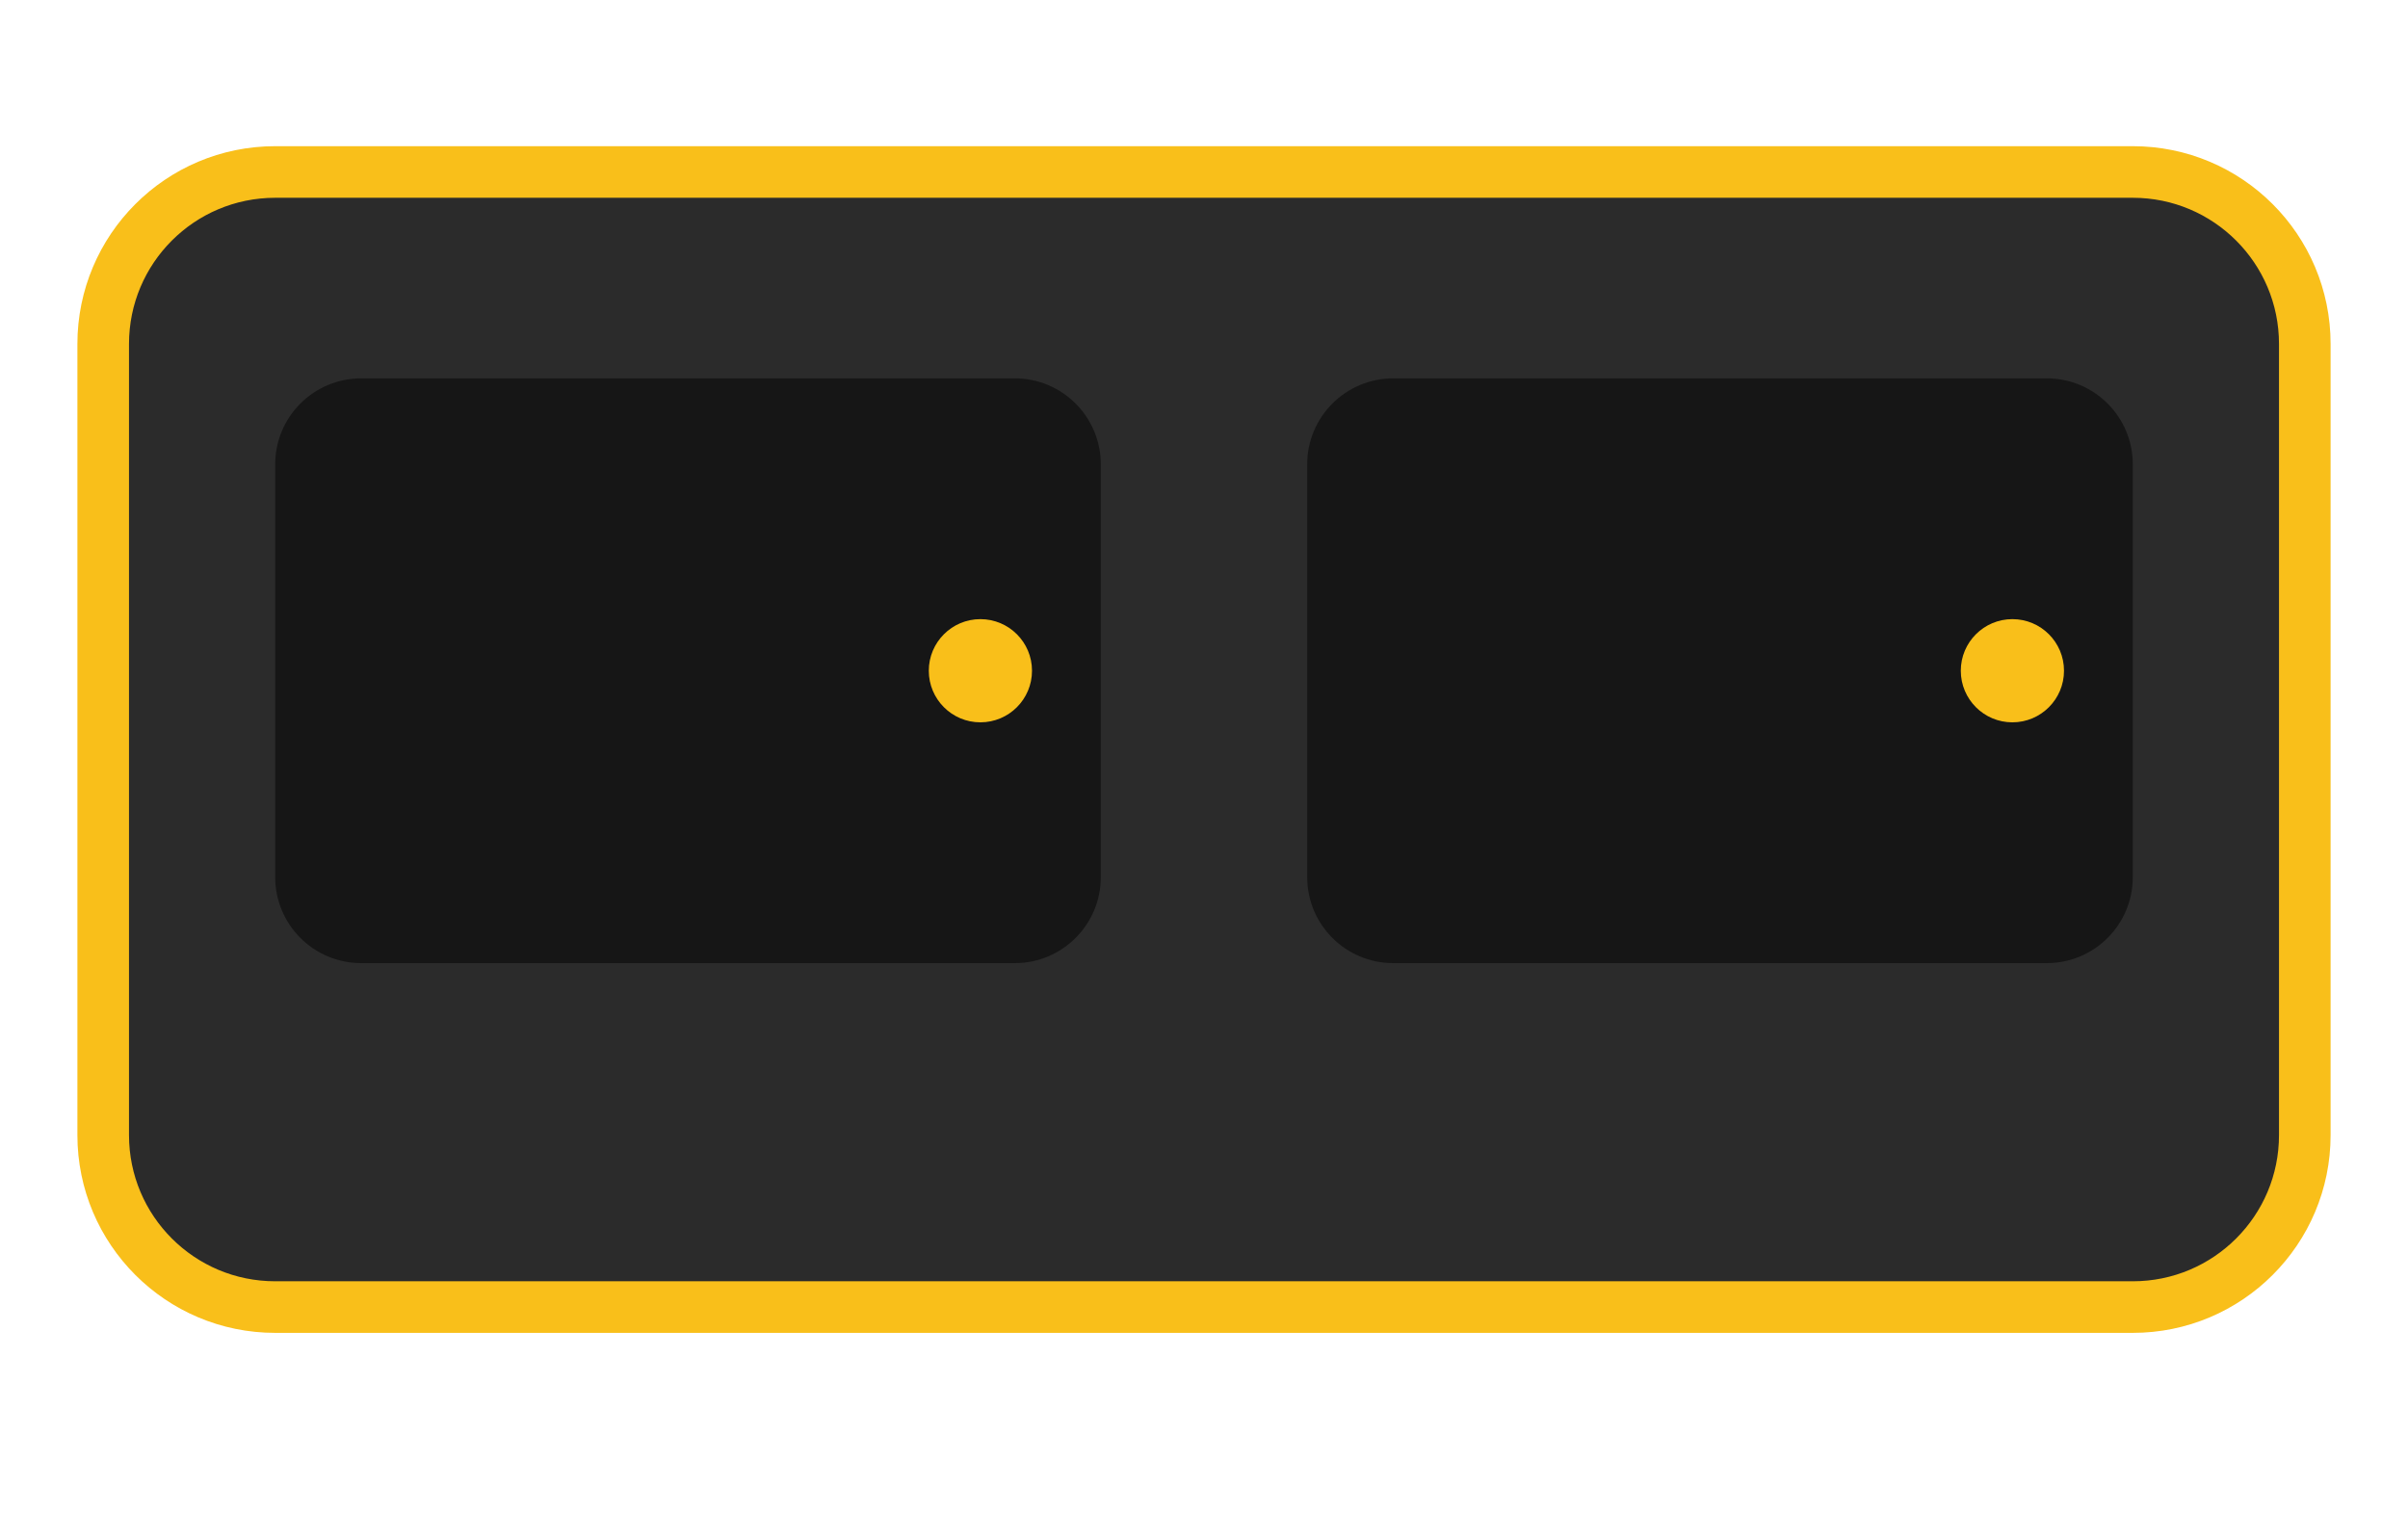
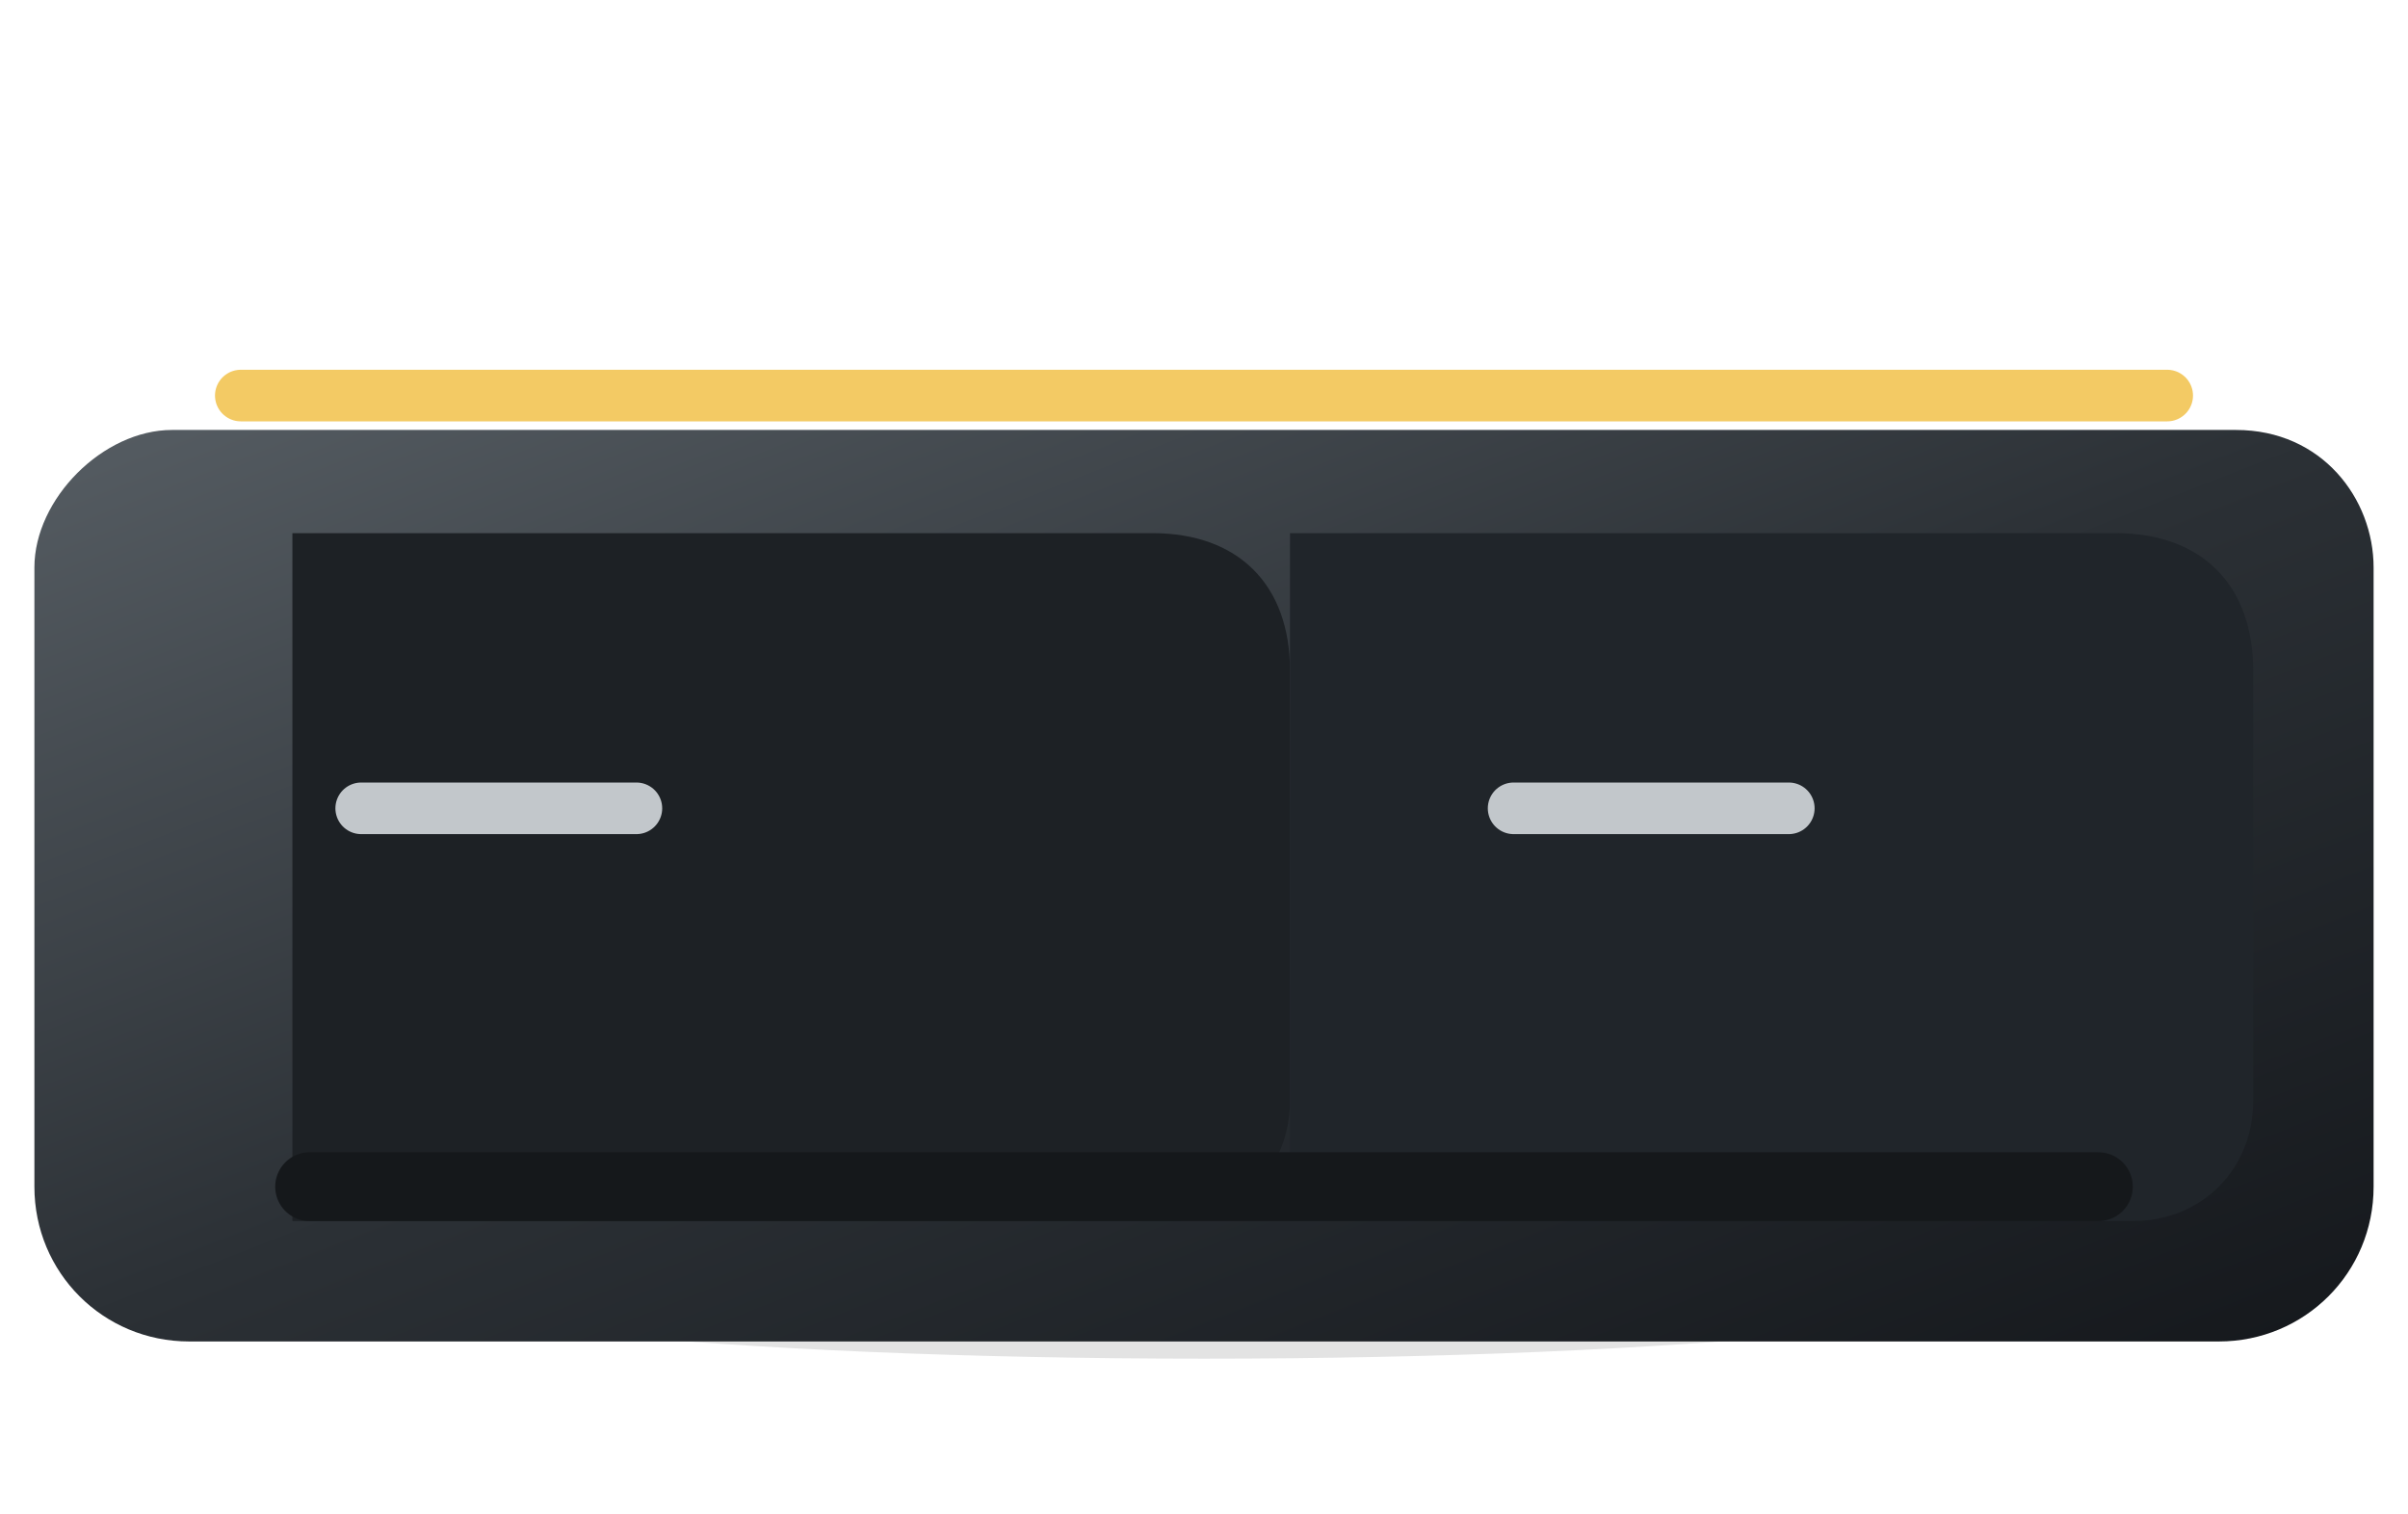
<svg xmlns="http://www.w3.org/2000/svg" viewBox="0 0 140 88">
-   <rect x="6" y="10" width="128" height="66" rx="10" fill="#2b2b2b" stroke="#f9bf1a" stroke-width="3" />
-   <rect x="16" y="22" width="48" height="34" rx="5" fill="#161616" />
-   <rect x="76" y="22" width="48" height="34" rx="5" fill="#161616" />
-   <circle cx="57" cy="39" r="3" fill="#f9bf1a" />
-   <circle cx="117" cy="39" r="3" fill="#f9bf1a" />
+   <defs>
+     <linearGradient id="drawerBody" x1="0" x2="1" y1="0" y2="1">
+       <stop offset="0" stop-color="#565d63" />
+       <stop offset="0.5" stop-color="#2b3035" />
+       <stop offset="1" stop-color="#15181c" />
+     </linearGradient>
+   </defs>
+   <rect width="140" height="88" fill="none" />
+   <ellipse cx="70" cy="74" rx="50" ry="5" fill="#101114" opacity=".12" />
+   <path d="M10 25h120c5 0 8 4 8 8v36c0 5-4 9-9 9H11c-5 0-9-4-9-9V33c0-4 4-8 8-8z" fill="url(#drawerBody)" />
+   <path d="M17 31h50c5 0 8 3 8 8v25c0 4-3 7-7 7H17z" fill="#1d2125" />
+   <path d="M75 31h48c5 0 8 3 8 8v25c0 4-3 7-7 7H75z" fill="#20252a" />
+   <path d="M21 47h16M88 47h16" stroke="#c2c7cb" stroke-width="3" stroke-linecap="round" />
+   <path d="M14 23h112" stroke="#f2c453" stroke-width="3" stroke-linecap="round" opacity=".9" />
+   <path d="M18 69h104" stroke="#15181b" stroke-width="4" stroke-linecap="round" />
</svg>
